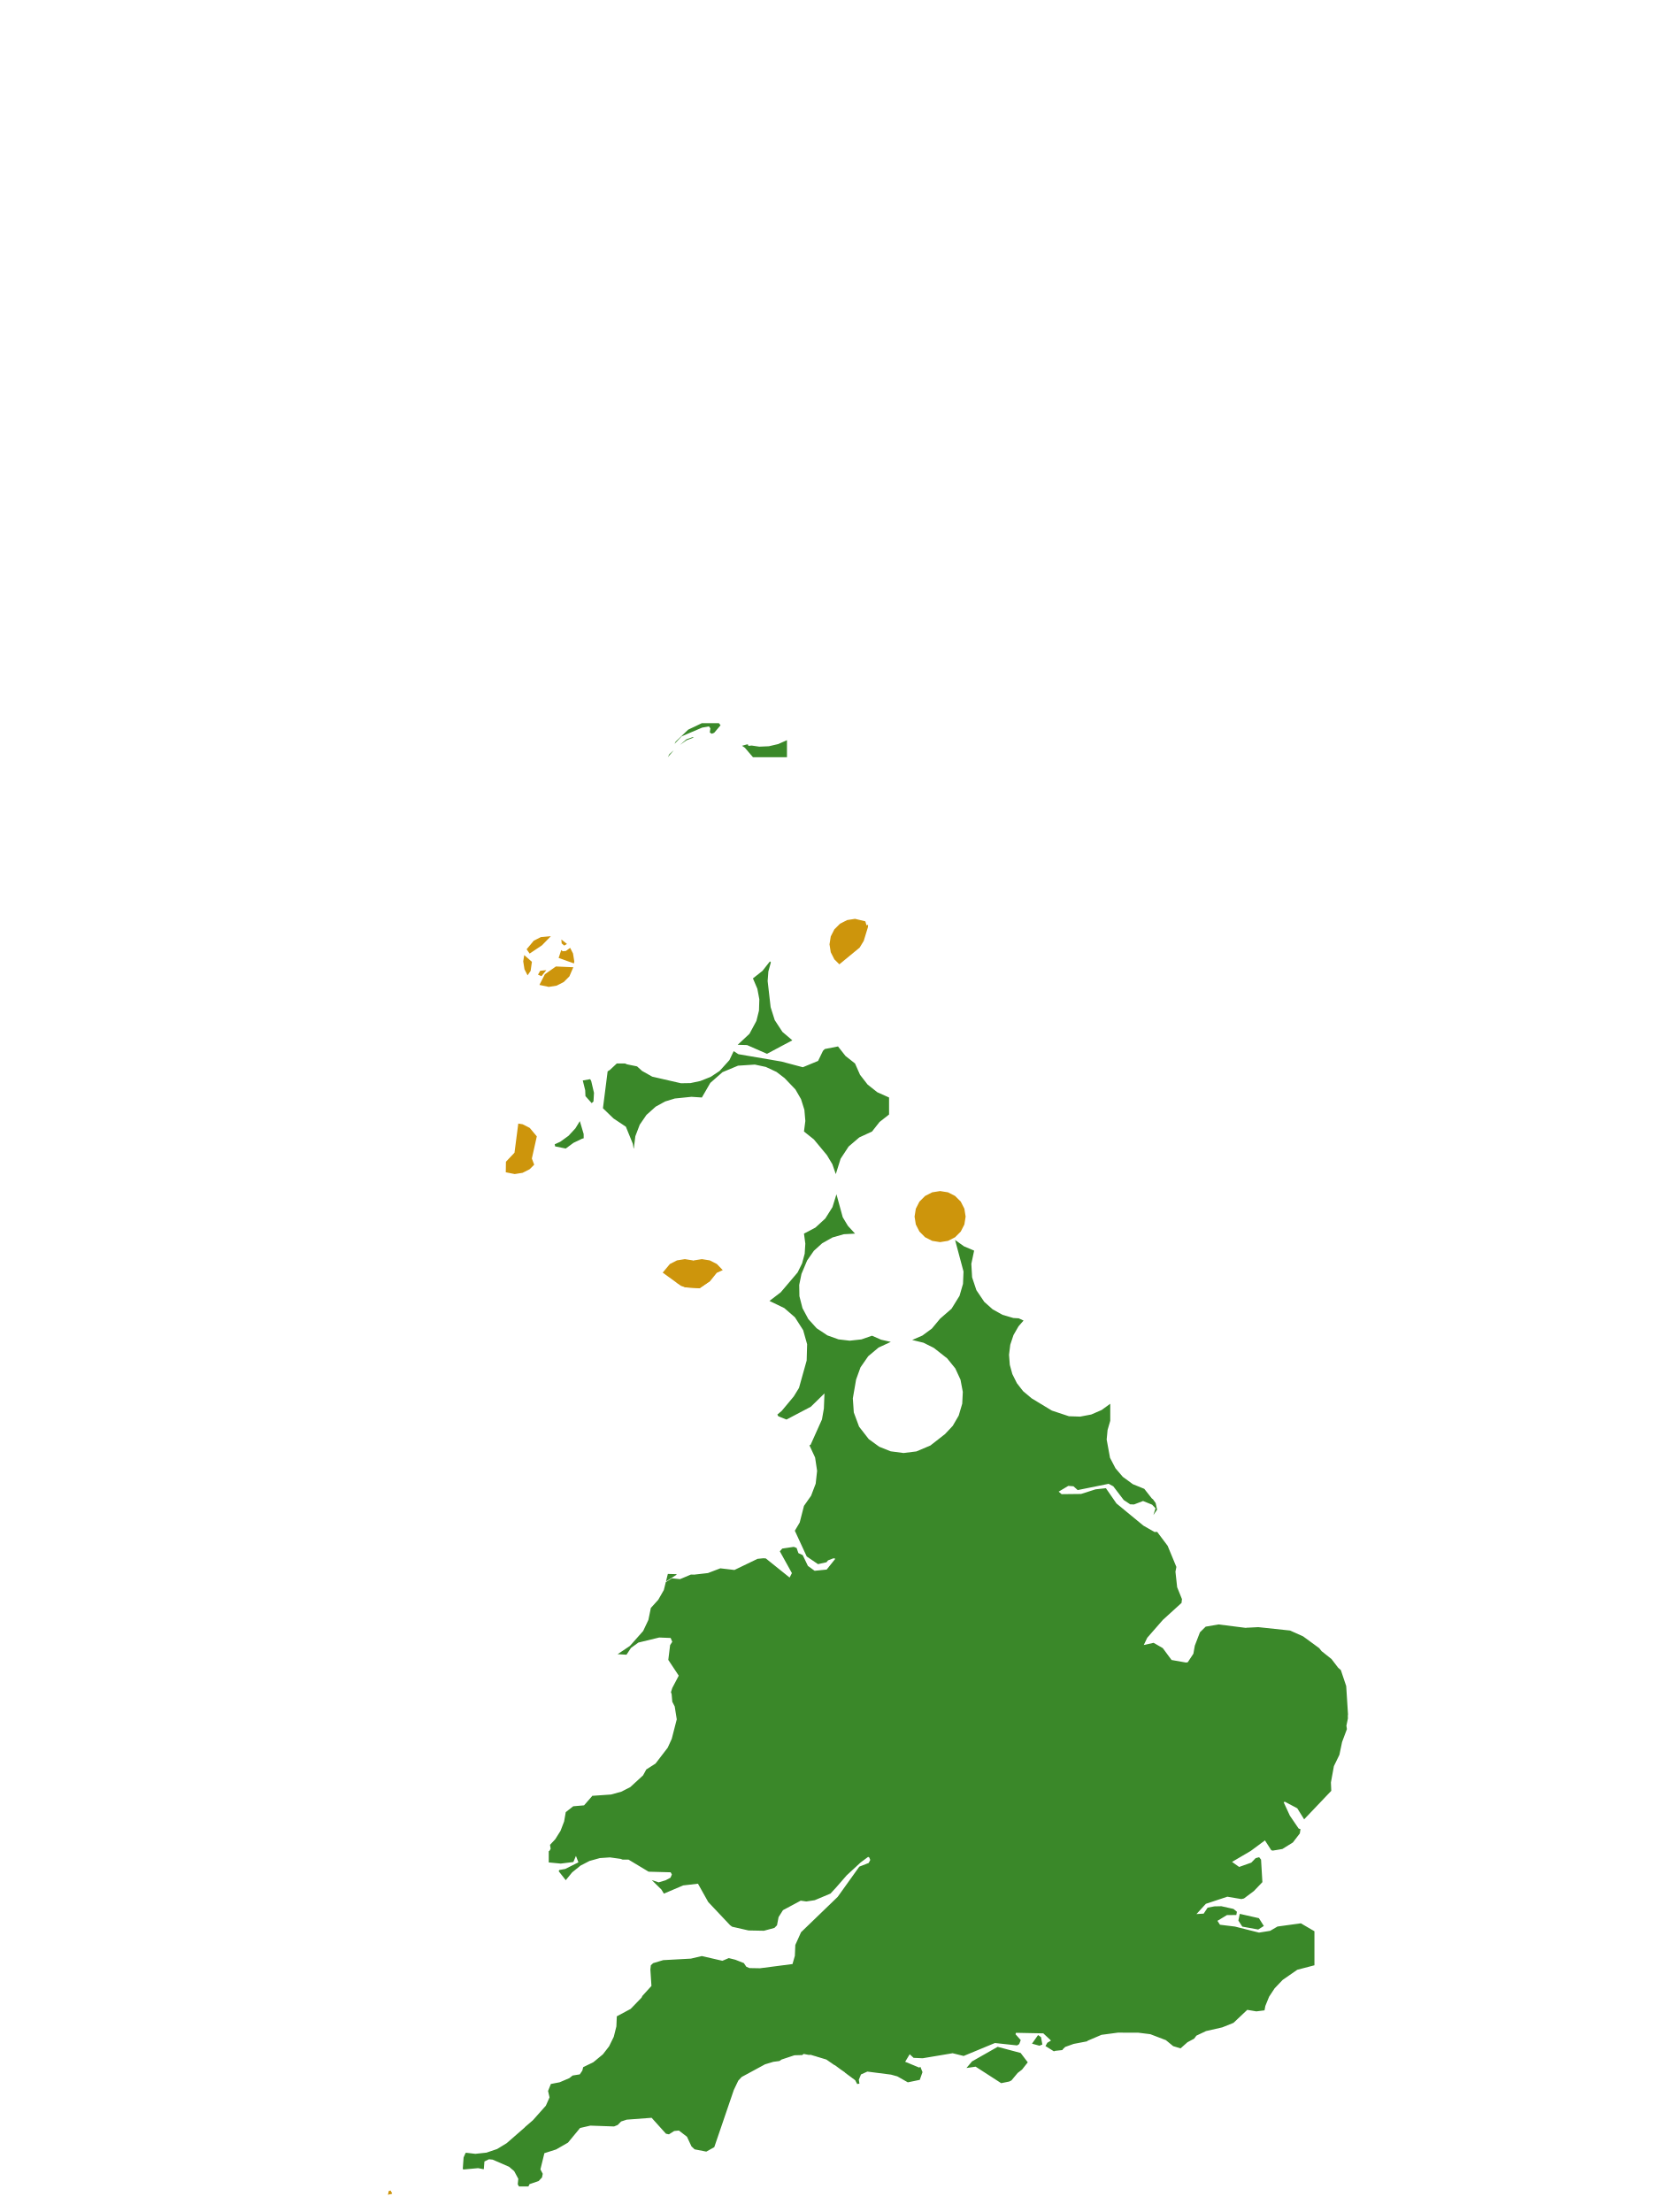
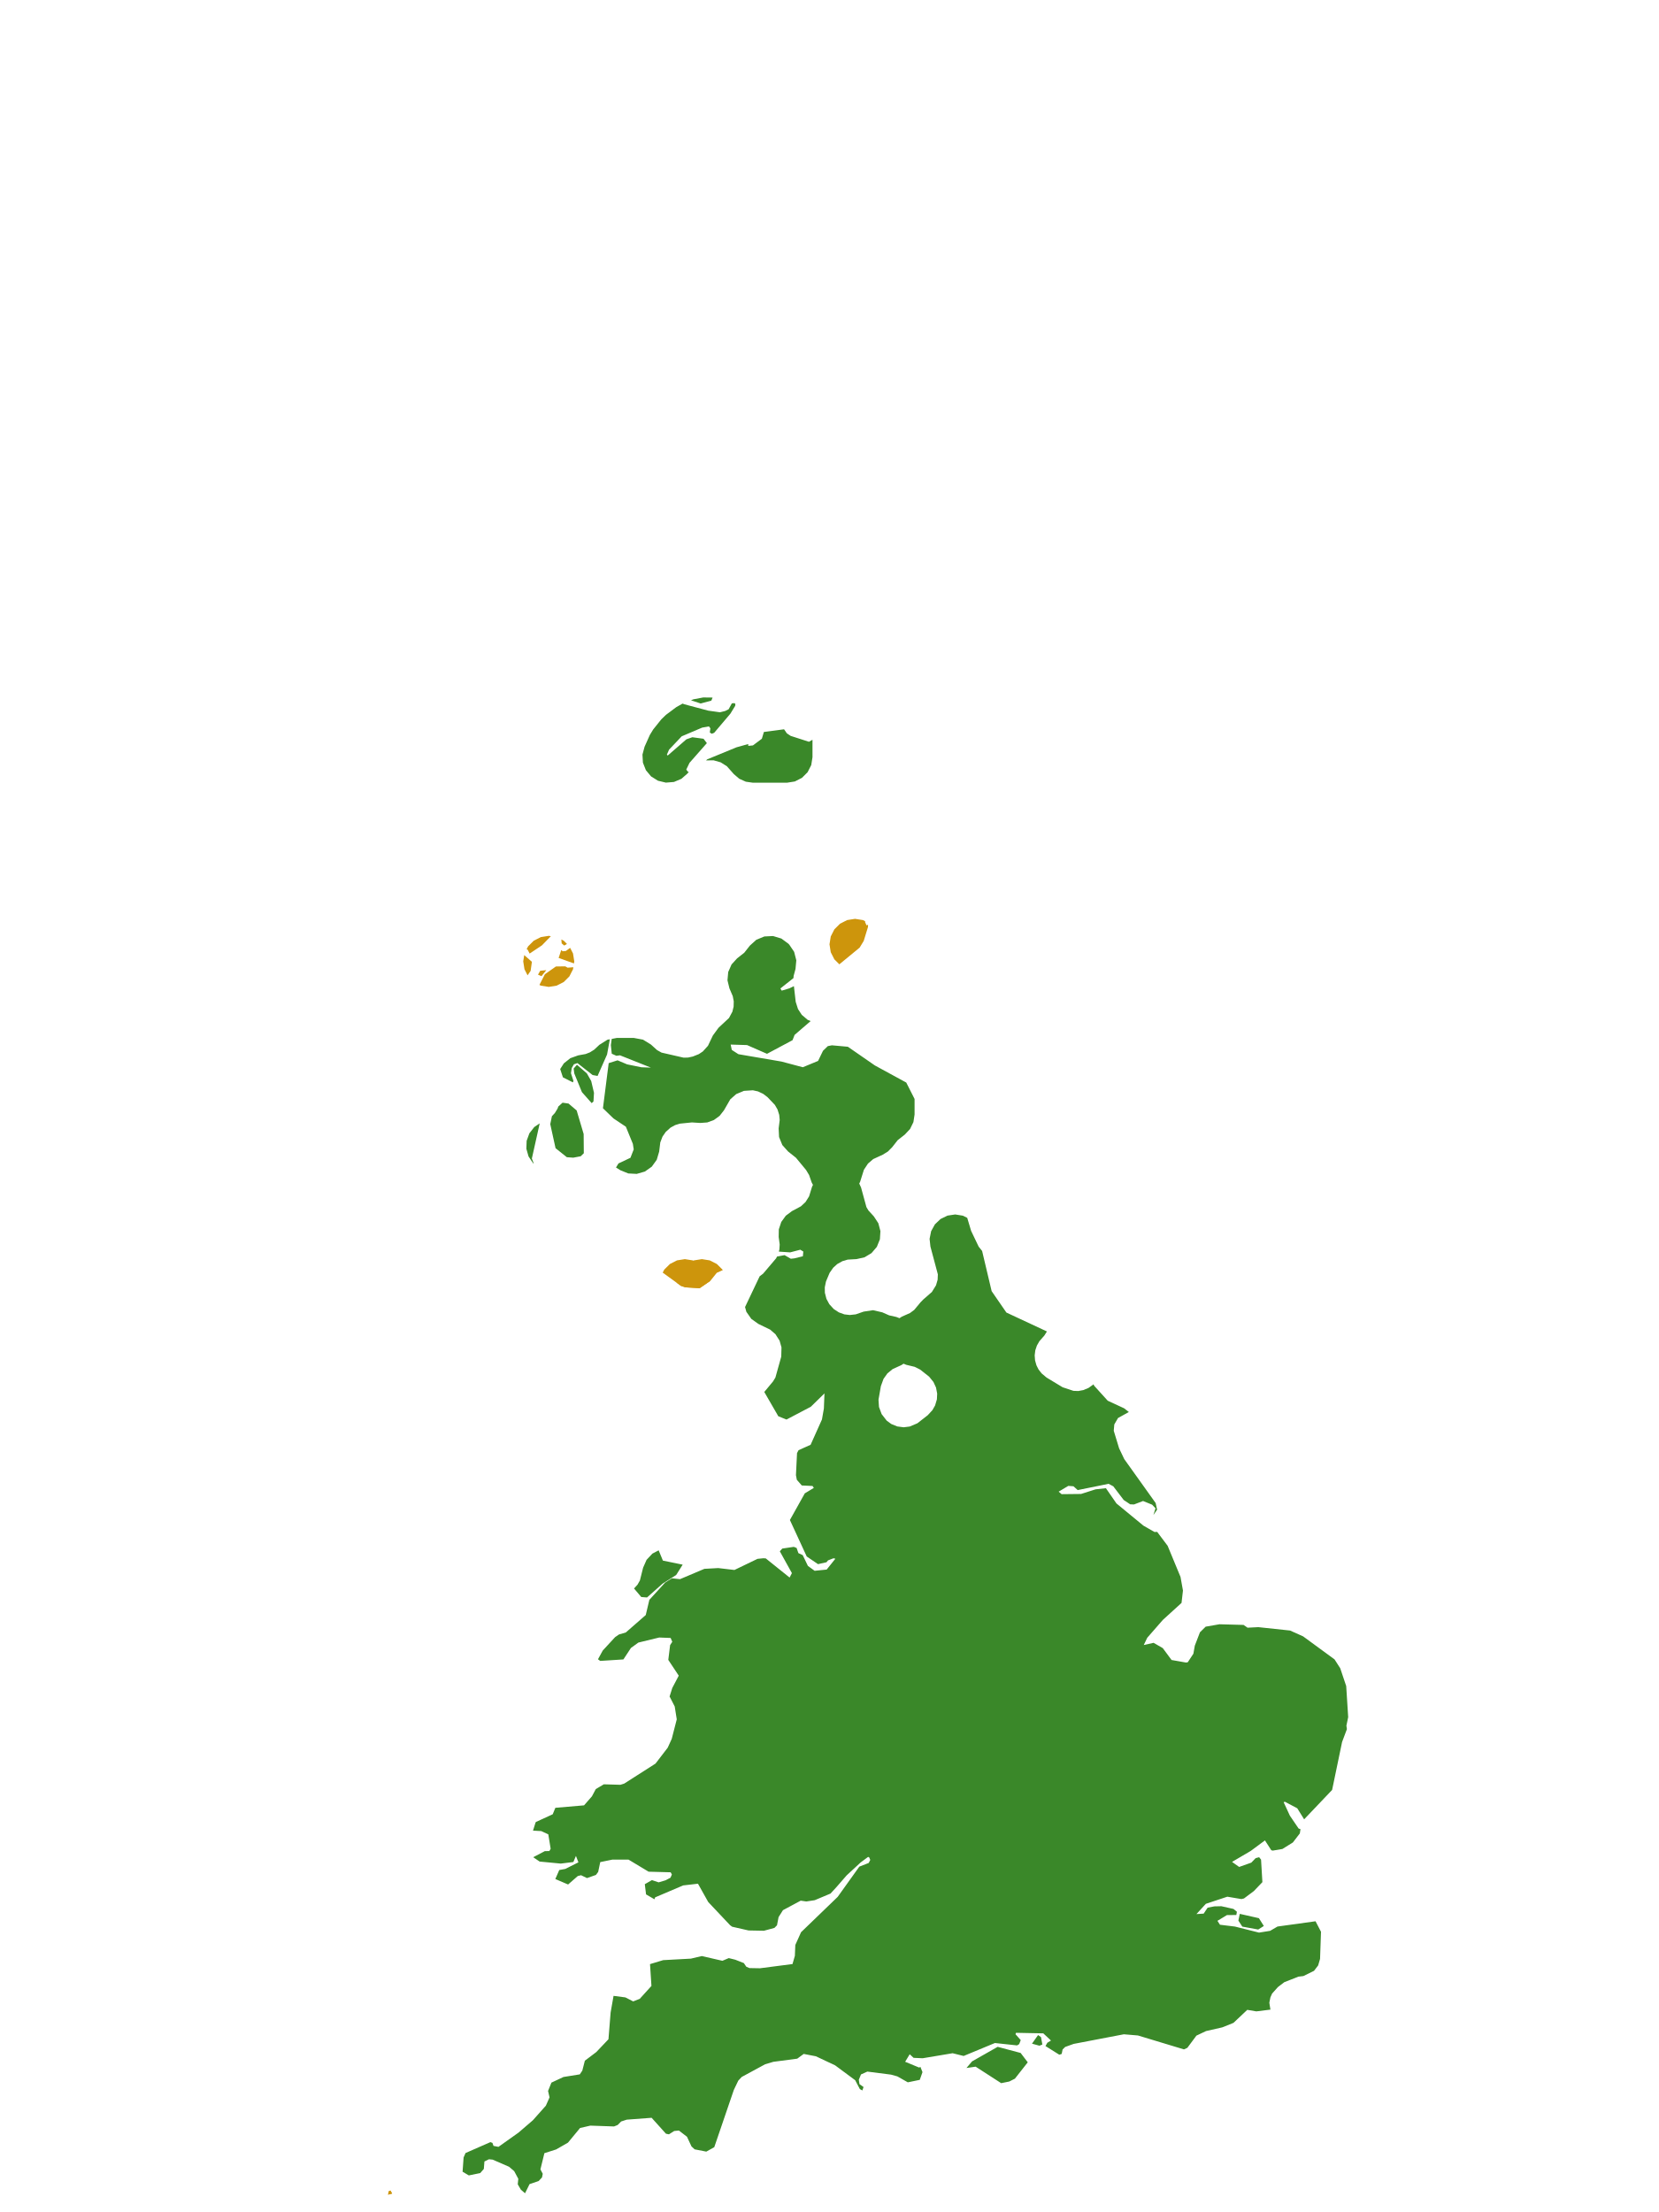
<svg xmlns="http://www.w3.org/2000/svg" width="378pt" height="504pt" viewBox="0 0 378 504" version="1.1">
  <g id="data">
    <rect x="0" y="0" width="378" height="504" style="fill:rgb(100%,100%,100%);fill-opacity:1;stroke:none;" />
    <path style=" stroke:none;fill-rule:nonzero;fill:rgb(100%,100%,100%);fill-opacity:1;" d="M 53.309 504 L 324.691 504 L 324.691 0 L 53.309 0 Z M 53.309 504 " />
-     <path style=" stroke:none;fill-rule:nonzero;fill:rgb(22.745%,53.333%,16.078%);fill-opacity:1;" d="M 300.59 375.535 L 301.109 376.203 L 303.371 378 L 304.898 379.992 L 305.508 380.523 L 306.73 384.164 L 307.141 390.637 L 307.105 390.879 L 307.117 391.547 L 306.777 393.191 L 306.891 393.977 L 305.789 396.918 L 305.184 399.824 L 303.926 402.41 L 303.246 406.137 L 303.328 408.035 L 297.145 414.531 L 295.578 412.012 L 292.742 410.516 L 292.48 410.637 L 293.898 413.703 L 295.891 416.629 L 296.312 416.766 L 296.164 417.742 L 294.574 419.805 L 292.191 421.289 L 290.004 421.656 L 289.66 421.574 L 288.215 419.332 L 284.977 421.73 L 280.719 424.23 L 282.34 425.379 L 285.105 424.398 L 286.098 423.375 L 286.895 423.164 L 287.328 423.711 L 287.633 428.844 L 285.688 430.875 L 283.441 432.559 L 282.844 432.699 L 279.645 432.16 L 274.75 433.781 L 272.609 436.117 L 274.254 436.016 L 275.152 434.668 L 276.684 434.363 L 278.285 434.328 L 281.055 434.949 L 281.828 435.59 L 281.691 436.328 L 279.555 436.348 L 277.391 437.656 L 277.969 438.547 L 281.383 438.965 L 286.863 440.34 L 289.395 439.938 L 291.074 438.957 L 296.395 438.223 L 299.492 440.031 L 299.492 447.785 L 295.582 448.809 L 292.262 451.109 L 290.422 453.035 L 289.168 454.938 L 288.305 457.051 L 288.117 458.055 L 286.254 458.289 L 284.188 457.938 L 281.043 460.906 L 278.484 461.934 L 274.789 462.777 L 272.598 463.816 L 272.086 464.504 L 270.562 465.32 L 268.988 466.715 L 267.305 466.207 L 265.645 464.844 L 262.105 463.488 L 259.352 463.145 L 254.719 463.133 L 250.969 463.633 L 247.832 464.973 L 247.656 465.121 L 244.629 465.699 L 242.703 466.391 L 242.113 466.965 L 242.086 467.102 L 240.457 467.277 L 240.121 467.387 L 238.211 466.188 L 238.633 465.438 L 239.469 464.934 L 237.715 463.297 L 231.496 463.172 L 231.379 463.496 L 232.574 464.836 L 232.215 465.75 L 231.738 466.043 L 226.691 465.496 L 219.566 468.449 L 217.055 467.824 L 210.223 468.969 L 208.164 468.875 L 207.273 468.059 L 206.238 469.77 L 209.43 471.09 L 209.715 470.938 L 210.188 472.129 L 209.566 473.891 L 206.844 474.453 L 204.453 473.098 L 203.016 472.699 L 197.625 472.008 L 196.176 472.656 L 195.68 473.863 L 195.816 474.75 L 195.309 474.84 L 194.852 473.973 L 192.574 472.285 L 192.465 472.156 L 191.512 471.496 L 190.289 470.59 L 190.012 470.457 L 188.277 469.258 L 186.016 468.578 L 185.898 468.52 L 185.711 468.484 L 184.723 468.188 L 184.234 468.199 L 183.121 467.984 L 182.773 468.242 L 181.012 468.289 L 178.09 469.258 L 177.586 469.598 L 176.207 469.781 L 174.34 470.336 L 168.992 473.234 L 168.215 474.07 L 167.203 476.18 L 162.746 489.227 L 160.93 490.242 L 158.27 489.723 L 157.555 489.059 L 156.527 486.852 L 154.684 485.438 L 153.613 485.543 L 152.418 486.301 L 151.738 486.164 L 148.469 482.535 L 142.797 482.961 L 141.527 483.375 L 140.734 484.176 L 139.91 484.508 L 134.508 484.32 L 132.168 484.859 L 129.414 488.195 L 126.715 489.746 L 124.039 490.598 L 123.133 494.289 L 123.664 495.293 L 123.496 496.125 L 122.723 496.945 L 120.66 497.648 L 120.395 498.184 L 118.254 498.184 L 117.969 497.691 L 118.094 496.438 L 117.156 494.691 L 115.984 493.691 L 112.254 492.07 L 111.41 491.984 L 110.375 492.488 L 110.242 494.184 L 110.18 494.254 L 108.945 494.008 L 105.645 494.309 L 105.441 494.211 L 105.629 491.574 L 106.074 490.562 L 106.219 490.5 L 108.305 490.746 L 110.844 490.473 L 113.262 489.652 L 115.441 488.324 L 119.535 484.758 L 119.672 484.598 L 121.426 483.086 L 124.375 479.77 L 125.211 477.887 L 124.875 476.422 L 125.516 474.828 L 127.52 474.441 L 129.73 473.496 L 130.473 472.902 L 132.105 472.641 L 132.68 471.785 L 132.879 471 L 135.199 469.867 L 137.367 468.078 L 138.777 466.258 L 139.848 464.074 L 140.441 461.715 L 140.539 459.414 L 143.688 457.727 L 146.176 455.16 L 146.363 454.766 L 148.43 452.488 L 148.188 448.758 L 148.293 447.785 L 148.82 447.301 L 151.105 446.613 L 157.422 446.27 L 159.91 445.684 L 164.598 446.762 L 166.047 446.148 L 167.527 446.516 L 169.484 447.285 L 170.039 448.109 L 170.758 448.422 L 173.156 448.465 L 180.57 447.504 L 181.109 445.633 L 181.211 443.156 L 182.52 440.25 L 190.867 432.195 L 195.793 425.312 L 197.93 424.473 L 198.285 423.781 L 198.07 423.238 L 197.812 423.082 L 196.094 424.355 L 192.906 427.301 L 190.57 429.988 L 189.223 431.449 L 185.629 432.957 L 183.715 433.246 L 182.441 433.062 L 178.395 435.23 L 177.398 436.809 L 177.039 438.672 L 176.445 439.273 L 174.059 439.918 L 170.559 439.852 L 166.82 439 L 166.348 438.652 L 161.371 433.375 L 159.031 429.199 L 155.656 429.59 L 151.266 431.457 L 150.695 430.523 L 148.523 428.387 L 148.539 428.379 L 150.066 428.891 L 151.641 428.422 L 152.766 427.832 L 153.086 427.098 L 152.809 426.598 L 147.785 426.461 L 143.211 423.711 L 141.879 423.715 L 141.402 423.543 L 138.984 423.203 L 136.68 423.359 L 134.324 424.012 L 132.27 425.074 L 130.371 426.609 L 128.906 428.398 L 127.305 426.363 L 127.426 426.082 L 128.797 425.832 L 131.793 424.328 L 131.227 422.867 L 130.641 424.258 L 127.77 424.613 L 125.031 424.352 L 125.031 421.758 L 125.168 421.754 L 125.465 421.238 L 125.32 420.34 L 126.504 419.074 L 127.719 417.145 L 128.535 415.016 L 128.906 412.891 L 130.609 411.555 L 133.074 411.344 L 134.871 409.289 L 134.93 409.176 L 139.215 408.879 L 141.559 408.234 L 143.609 407.188 L 146.523 404.512 L 147.254 403.172 L 149.359 401.828 L 152.137 398.207 L 153.055 396.195 L 154.199 391.746 L 153.734 388.82 L 153.18 387.738 L 153.031 385.992 L 152.875 385.562 L 153.18 384.598 L 154.652 381.797 L 152.27 378.203 L 152.684 374.836 L 153.176 374.082 L 152.805 373.207 L 150.203 373.105 L 145.449 374.258 L 143.758 375.484 L 142.742 377.027 L 140.723 376.902 L 143.531 375.016 L 146.543 371.617 L 147.734 369.098 L 148.293 366.371 L 149.992 364.492 L 151.25 362.293 L 151.699 360.488 L 153.094 359.609 L 154.941 359.809 L 157.426 358.758 L 158.172 358.777 L 161.305 358.418 L 164.125 357.34 L 167.34 357.715 L 172.598 355.18 L 173.934 355.047 L 174.484 355.082 L 179.91 359.441 L 180.434 358.43 L 177.68 353.461 L 178.242 352.836 L 180.867 352.449 L 181.504 352.695 L 181.914 353.875 L 182.898 354.332 L 184.078 356.789 L 185.613 357.902 L 188.359 357.621 L 190.336 355.148 L 189.906 355.051 L 188.668 355.527 L 188.312 355.957 L 186.379 356.387 L 183.812 354.641 L 181.102 348.773 L 182.211 346.902 L 183.184 343.109 L 184.805 340.805 L 185.852 338.055 L 186.176 335.129 L 185.719 332.094 L 184.426 329.312 L 184.695 329.191 L 187.281 323.422 L 187.719 320.934 L 187.855 317.484 L 184.742 320.527 L 179.199 323.441 L 177.336 322.691 L 177.117 322.309 L 178.117 321.465 L 180.859 318.172 L 182.051 316.23 L 183.797 309.996 L 183.902 306.281 L 182.996 303.07 L 181.129 300.152 L 178.707 298.051 L 175.32 296.414 L 177.891 294.449 L 181.734 289.926 L 182.754 287.867 L 183.348 285.648 L 183.492 283.355 L 183.184 281.078 L 185.785 279.707 L 188.043 277.633 L 189.68 275.039 L 190.582 272.109 L 192.016 277.348 L 193.188 279.301 L 194.816 281.078 L 192.262 281.215 L 189.68 281.953 L 187.336 283.27 L 185.441 284.988 L 183.906 287.191 L 182.613 290.262 L 182.098 292.77 L 182.145 295.332 L 182.844 298.062 L 184.176 300.547 L 186.066 302.637 L 188.52 304.266 L 191.051 305.172 L 193.598 305.473 L 196.273 305.18 L 198.691 304.34 L 200.762 305.25 L 202.969 305.746 L 200.176 307.039 L 197.82 309.016 L 196.066 311.543 L 195.062 314.316 L 194.316 318.617 L 194.535 321.816 L 195.738 325.062 L 197.938 327.895 L 200.324 329.633 L 202.945 330.68 L 205.871 331.066 L 208.801 330.703 L 211.988 329.355 L 215.328 326.746 L 217.086 324.871 L 218.441 322.539 L 219.242 319.828 L 219.375 317.137 L 218.848 314.359 L 217.664 311.793 L 215.809 309.5 L 212.797 307.133 L 210.422 305.938 L 207.84 305.312 L 210.176 304.297 L 212.328 302.711 L 214.199 300.461 L 216.809 298.188 L 218.629 295.246 L 219.418 292.535 L 219.535 289.715 L 217.613 282.527 L 219.652 283.977 L 221.953 284.953 L 221.316 287.969 L 221.492 291.043 L 222.469 293.965 L 224.262 296.625 L 226.18 298.332 L 228.426 299.582 L 230.891 300.305 L 232.117 300.375 L 233.215 300.887 L 232.066 302.199 L 230.918 304.199 L 230.188 306.391 L 229.906 308.68 L 230.082 310.98 L 230.66 313.082 L 231.691 315.148 L 233.105 316.969 L 235.066 318.617 L 239.664 321.398 L 243.551 322.688 L 246.113 322.773 L 248.637 322.293 L 250.992 321.273 L 252.969 319.848 L 252.969 323.723 L 252.359 325.82 L 252.152 327.996 L 252.914 332.152 L 254.16 334.543 L 255.828 336.496 L 258.109 338.164 L 260.723 339.23 L 262.43 341.402 L 262.715 341.625 L 263.316 342.469 L 263.641 343.98 L 262.805 345.191 L 263.281 343.656 L 262.508 342.84 L 260.445 342 L 258.379 342.789 L 257.508 342.754 L 256.035 341.773 L 253.664 338.656 L 252.602 338.082 L 245.551 339.512 L 244.59 338.645 L 243.406 338.559 L 241.211 339.871 L 241.887 340.445 L 246.324 340.395 L 249.617 339.344 L 251.977 339.082 L 254.383 342.559 L 260.535 347.621 L 263.043 349.059 L 263.664 349.039 L 266.047 352.215 L 268.035 357.02 L 267.824 358.105 L 268.211 361.641 L 269.262 364.246 L 269.312 364.316 L 269.211 365.219 L 264.953 369.094 L 261.395 373.164 L 260.602 374.816 L 262.844 374.312 L 264.938 375.52 L 266.938 378.227 L 270.219 378.805 L 270.625 378.746 L 271.91 376.797 L 272.234 374.961 L 273.406 371.914 L 274.707 370.633 L 277.652 370.121 L 277.68 370.129 L 283.855 370.91 L 284.227 370.848 L 284.254 370.867 L 286.703 370.742 L 293.949 371.516 L 296.914 372.844 Z M 232.871 471.551 L 231.871 472.32 L 230.465 474.012 L 229.961 474.27 L 228.117 474.645 L 222.297 470.887 L 220.207 471.188 L 221.477 469.684 L 227.316 466.367 L 232.551 467.762 L 234.172 469.895 Z M 151.738 360.34 L 152.168 358.617 L 154.184 358.668 L 154.066 358.859 Z M 171.555 222.922 L 173.723 221.215 L 175.43 219.047 L 175.641 219.262 L 175.07 221.359 L 174.906 223.527 L 175.59 229.492 L 176.52 232.43 L 178.273 235.113 L 180.527 237.031 L 174.762 240.109 L 170.215 238.117 L 168.082 238.055 L 170.766 235.551 L 172.344 232.617 L 172.934 230.25 L 173.012 227.684 L 172.559 225.285 Z M 187.938 239.016 L 190.938 238.43 L 192.645 240.602 L 194.816 242.309 L 195.953 244.883 L 197.676 247.109 L 199.883 248.859 L 202.57 250.062 L 202.57 253.938 L 200.398 255.645 L 198.691 257.816 L 195.789 259.156 L 193.359 261.234 L 191.535 264.012 L 190.434 267.52 L 189.648 265.254 L 188.41 263.195 L 185.441 259.613 L 183.184 257.816 L 183.496 255.41 L 183.277 252.867 L 182.512 250.434 L 181.234 248.227 L 178.762 245.641 L 176.93 244.238 L 174.492 243.098 L 171.988 242.562 L 168.16 242.812 L 164.621 244.289 L 161.84 246.738 L 159.922 250.062 L 157.547 249.906 L 153.746 250.293 L 151.535 250.973 L 149.398 252.148 L 147.293 254.031 L 145.766 256.254 L 144.758 258.891 L 144.414 261.691 L 144.355 261.656 L 144.195 260.621 L 142.602 256.719 L 139.777 254.832 L 137.379 252.512 L 138.449 244.105 L 138.965 243.781 L 140.539 242.309 L 142.402 242.309 L 142.887 242.512 L 145.148 242.973 L 146.293 244.008 L 148.609 245.312 L 155.156 246.816 L 157.32 246.781 L 159.559 246.305 L 161.938 245.359 L 163.965 244.012 L 166.195 241.547 L 167.168 239.5 L 168.246 240.195 L 178.062 241.875 L 182.922 243.168 L 186.398 241.73 L 187.52 239.418 Z M 132.992 259.355 L 132.633 259.449 L 130.664 260.395 L 128.906 261.691 L 126.492 261.207 L 126.387 260.73 L 127.672 260.137 L 129.535 258.789 L 131.098 257.102 L 132.113 255.445 L 132.984 258.383 Z M 133.395 249.746 L 133.336 248.414 L 132.785 246.184 L 134.469 245.887 L 134.707 246.312 L 135.34 249.004 L 135.223 250.969 L 134.812 251.348 Z M 163.801 164.77 L 164.176 165.254 L 162.723 166.969 L 162.176 167.184 L 161.727 166.895 L 161.859 165.949 L 161.531 165.508 L 159.984 165.785 L 155.32 167.77 L 153.695 169.488 L 153.945 168.984 L 156.805 166.25 L 159.922 164.77 Z M 170.238 169.598 L 170.484 169.684 L 170.492 169.949 L 171.266 169.871 L 173.004 170.125 L 175.188 170.031 L 177.312 169.535 L 179.309 168.645 L 179.309 172.523 L 171.555 172.523 L 169.719 170.375 L 169.074 169.922 Z M 158.105 168.027 L 156.418 168.672 L 154.922 169.73 L 156.391 168.453 L 157.75 167.98 Z M 153.504 170.961 L 152.168 172.523 L 152.527 171.812 Z M 286.68 439.637 L 283.059 438.977 L 282.164 437.605 L 282.484 436.07 L 286.84 437.055 L 287.961 438.832 Z M 236.836 466.113 L 235.137 465.645 L 236.523 463.684 L 237.195 464.164 L 237.5 465.84 Z M 236.836 466.113 " />
-     <path style=" stroke:none;fill-rule:nonzero;fill:rgb(80.392%,58.431%,4.706%);fill-opacity:1;" d="M 220.016 277.199 L 219.73 278.996 L 218.906 280.617 L 217.617 281.906 L 215.996 282.73 L 214.199 283.016 L 212.402 282.73 L 210.781 281.906 L 209.496 280.617 L 208.668 278.996 L 208.383 277.199 L 208.668 275.402 L 209.496 273.781 L 210.781 272.496 L 212.402 271.668 L 214.199 271.383 L 215.996 271.668 L 217.617 272.496 L 218.906 273.781 L 219.73 275.402 Z M 220.016 277.199 " />
-     <path style=" stroke:none;fill-rule:nonzero;fill:rgb(80.392%,58.431%,4.706%);fill-opacity:1;" d="M 191.242 219.719 L 190.109 218.586 L 189.285 216.965 L 189 215.168 L 189.285 213.371 L 190.109 211.75 L 191.398 210.465 L 193.02 209.637 L 194.816 209.355 L 197.168 209.922 L 197.434 210.84 L 197.785 210.703 L 197.762 211.238 L 196.797 214.387 L 195.867 215.914 Z M 191.242 219.719 " />
-     <path style=" stroke:none;fill-rule:nonzero;fill:rgb(80.392%,58.431%,4.706%);fill-opacity:1;" d="M 121.715 265.375 L 120.695 266.398 L 119.074 267.223 L 117.277 267.508 L 115.242 267.102 L 115.277 264.699 L 117.227 262.641 L 118.09 256.004 L 119.074 256.16 L 120.695 256.988 L 122.312 258.918 L 121.184 263.965 Z M 121.715 265.375 " />
-     <path style=" stroke:none;fill-rule:nonzero;fill:rgb(80.392%,58.431%,4.706%);fill-opacity:1;" d="M 150.996 289.965 L 152.629 288.004 L 154.25 287.176 L 156.047 286.891 L 157.844 287.176 L 159.465 288.004 L 160.75 289.289 L 161.578 290.91 L 161.738 291.918 L 159.41 293.516 L 156.156 293.312 L 155.16 292.984 Z M 150.996 289.965 " />
-     <path style=" stroke:none;fill-rule:nonzero;fill:rgb(80.392%,58.431%,4.706%);fill-opacity:1;" d="M 130.848 219.047 L 130.773 219.516 L 127.281 218.266 L 127.883 216.461 L 128.195 216.742 L 128.945 216.672 L 129.906 215.965 L 130.562 217.25 Z M 130.633 220.383 L 129.734 222.465 L 128.449 223.75 L 126.828 224.578 L 125.031 224.863 L 122.906 224.41 L 124.16 221.969 L 126.66 220.211 Z M 127.902 214.062 L 129.18 215.074 L 128.551 215.441 L 127.98 214.949 Z M 119.992 216.285 L 121.613 214.34 L 123.234 213.516 L 125.516 213.309 L 123.477 215.398 L 120.676 217.27 Z M 123.379 222.418 L 122.582 222.078 L 123.082 221.191 L 124.477 221.047 Z M 120.207 222.227 L 119.5 220.844 L 119.215 219.047 L 119.441 217.617 L 121.195 219.145 L 120.902 221.207 Z M 120.207 222.227 " />
-     <path style=" stroke:none;fill-rule:nonzero;fill:rgb(80.392%,58.431%,4.706%);fill-opacity:1;" d="M 154.176 292.27 L 154.391 290.91 L 155.219 289.289 L 156.504 288.004 L 158.125 287.176 L 159.922 286.891 L 161.719 287.176 L 163.34 288.004 L 164.68 289.395 L 163.312 290.012 L 161.832 291.855 L 159.41 293.516 L 156.156 293.312 Z M 154.176 292.27 " />
+     <path style=" stroke:none;fill-rule:nonzero;fill:rgb(22.745%,53.333%,16.078%);fill-opacity:1;" d="M 166.203 225.199 L 165.754 223.363 L 165.922 221.477 L 166.684 219.746 L 167.957 218.352 L 169.582 217.074 L 170.859 215.453 L 172.328 214.125 L 174.16 213.371 L 176.137 213.273 L 178.031 213.844 L 179.625 215.016 L 179.832 215.234 L 180.945 216.879 L 181.438 218.805 L 181.254 220.781 L 180.828 222.352 L 180.789 222.859 L 177.805 225.219 L 178.117 225.715 L 179.844 225.195 L 180.891 224.688 L 181.301 228.27 L 181.824 229.914 L 182.684 231.23 L 184.012 232.359 L 184.699 232.652 L 181.047 235.801 L 180.578 237.004 L 174.762 240.109 L 170.215 238.117 L 166.48 238.004 L 166.738 239.223 L 168.246 240.195 L 178.062 241.875 L 182.922 243.168 L 186.398 241.73 L 187.52 239.418 L 188.617 238.355 L 189.539 238.172 L 193.184 238.5 L 199.34 242.762 L 206.488 246.656 L 208.383 250.395 L 208.383 253.938 L 208.121 255.664 L 207.359 257.234 L 206.164 258.508 L 204.539 259.785 L 203.262 261.41 L 202.297 262.379 L 201.129 263.094 L 198.957 264.098 L 197.77 265.117 L 196.84 266.527 L 195.98 269.262 L 195.777 269.672 L 196.191 270.574 L 197.414 275.039 L 197.875 275.809 L 199.102 277.148 L 200.125 278.707 L 200.602 280.508 L 200.484 282.367 L 199.785 284.098 L 198.574 285.516 L 196.977 286.477 L 195.16 286.883 L 193.137 287 L 191.949 287.352 L 190.754 288.02 L 189.84 288.852 L 189.031 290.012 L 188.195 291.992 L 187.926 293.312 L 187.945 294.551 L 188.301 295.938 L 188.957 297.156 L 189.965 298.258 L 191.133 299.023 L 192.391 299.477 L 193.621 299.621 L 194.984 299.473 L 196.781 298.848 L 198.926 298.527 L 201.039 299.016 L 202.586 299.699 L 204.238 300.07 L 204.941 300.348 L 205.492 299.992 L 207.336 299.176 L 208.301 298.461 L 209.73 296.742 L 210.375 296.078 L 212.324 294.379 L 213.27 292.855 L 213.637 291.59 L 213.688 290.359 L 211.996 284.027 L 211.805 282.266 L 212.156 280.527 L 213.012 278.973 L 214.297 277.75 L 215.891 276.973 L 217.645 276.711 L 219.398 276.992 L 220.387 277.488 L 220.406 277.574 L 221.27 280.457 L 222.984 284.039 L 223.773 285.027 L 225.945 294.184 L 229.305 299.062 L 238.539 303.371 L 237.961 304.293 L 236.824 305.59 L 236.254 306.586 L 235.891 307.676 L 235.75 308.816 L 235.836 309.961 L 236.152 311.082 L 236.625 312.02 L 237.32 312.914 L 238.465 313.879 L 242.117 316.086 L 244.582 316.902 L 245.68 316.941 L 246.84 316.727 L 248.031 316.227 L 249.168 315.414 L 249.289 315.723 L 252.391 319.148 L 256.121 320.875 L 257.207 321.723 L 254.738 323.094 L 253.891 324.555 L 253.766 325.996 L 254.984 329.992 L 256.16 332.453 L 263.316 342.469 L 263.641 343.98 L 262.805 345.191 L 263.281 343.656 L 262.508 342.84 L 260.445 342 L 258.379 342.789 L 257.508 342.754 L 256.035 341.773 L 253.664 338.656 L 252.602 338.082 L 245.551 339.512 L 244.59 338.645 L 243.406 338.559 L 241.211 339.871 L 241.887 340.445 L 246.324 340.395 L 249.617 339.344 L 251.977 339.082 L 254.383 342.559 L 260.535 347.621 L 263.043 349.059 L 263.664 349.039 L 266.047 352.215 L 268.98 359.305 L 269.535 362.402 L 269.211 365.219 L 264.953 369.094 L 261.395 373.164 L 260.602 374.816 L 262.844 374.312 L 264.938 375.52 L 266.938 378.227 L 270.219 378.805 L 270.625 378.746 L 271.91 376.797 L 272.234 374.961 L 273.406 371.914 L 274.707 370.633 L 277.852 370.086 L 283.344 370.234 L 284.254 370.867 L 286.703 370.742 L 293.949 371.516 L 296.914 372.844 L 304.07 378.086 L 305.367 380.105 L 306.73 384.164 L 307.18 391.25 L 306.777 393.191 L 306.891 393.977 L 305.789 396.918 L 303.52 407.832 L 297.145 414.531 L 295.578 412.012 L 292.742 410.516 L 292.48 410.637 L 293.898 413.703 L 295.891 416.629 L 296.312 416.766 L 296.164 417.742 L 294.574 419.805 L 292.191 421.289 L 290.004 421.656 L 289.66 421.574 L 288.215 419.332 L 284.977 421.73 L 280.719 424.23 L 282.34 425.379 L 285.105 424.398 L 286.098 423.375 L 286.895 423.164 L 287.328 423.711 L 287.633 428.844 L 285.688 430.875 L 283.441 432.559 L 282.844 432.699 L 279.645 432.16 L 274.75 433.781 L 272.609 436.117 L 274.254 436.016 L 275.152 434.668 L 276.684 434.363 L 278.285 434.328 L 281.055 434.949 L 281.828 435.59 L 281.691 436.328 L 279.555 436.348 L 277.391 437.656 L 277.969 438.547 L 281.383 438.965 L 286.863 440.34 L 289.395 439.938 L 291.074 438.957 L 299.742 437.758 L 300.988 440.148 L 300.773 446.324 L 300.336 447.82 L 299.395 449.051 L 296.973 450.242 L 295.84 450.375 L 292.621 451.641 L 291.18 452.742 L 289.848 454.227 L 289.461 455.094 L 289.215 456.324 L 289.465 457.887 L 286.254 458.289 L 284.188 457.938 L 281.043 460.906 L 278.484 461.934 L 274.789 462.777 L 272.598 463.816 L 270.539 466.59 L 269.762 466.949 L 259.27 463.777 L 256.07 463.508 L 244.629 465.699 L 242.703 466.391 L 242.113 466.965 L 241.902 467.984 L 241.359 468.164 L 238.211 466.188 L 238.633 465.438 L 239.469 464.934 L 237.715 463.297 L 231.496 463.172 L 231.379 463.496 L 232.574 464.836 L 232.215 465.75 L 231.738 466.043 L 226.691 465.496 L 219.566 468.449 L 217.055 467.824 L 210.223 468.969 L 208.164 468.875 L 207.273 468.059 L 206.238 469.77 L 209.43 471.09 L 209.715 470.938 L 210.188 472.129 L 209.566 473.891 L 206.844 474.453 L 204.453 473.098 L 203.016 472.699 L 197.625 472.008 L 196.176 472.656 L 195.68 473.863 L 195.832 474.871 L 196.758 475.523 L 196.488 476.305 L 195.918 475.996 L 194.852 473.973 L 190.289 470.59 L 185.898 468.52 L 183.121 467.984 L 181.648 469.066 L 176.207 469.781 L 174.34 470.336 L 168.992 473.234 L 168.215 474.07 L 167.203 476.18 L 162.746 489.227 L 160.93 490.242 L 158.27 489.723 L 157.555 489.059 L 156.527 486.852 L 154.684 485.438 L 153.613 485.543 L 152.418 486.301 L 151.738 486.164 L 148.469 482.535 L 142.797 482.961 L 141.527 483.375 L 140.734 484.176 L 139.91 484.508 L 134.508 484.32 L 132.168 484.859 L 129.414 488.195 L 126.715 489.746 L 124.039 490.598 L 123.133 494.289 L 123.664 495.293 L 123.496 496.125 L 122.723 496.945 L 120.66 497.648 L 119.629 499.73 L 118.676 498.91 L 117.969 497.691 L 118.094 496.438 L 117.156 494.691 L 115.984 493.691 L 112.254 492.07 L 111.41 491.984 L 110.375 492.488 L 110.242 494.184 L 109.422 495.129 L 106.824 495.664 L 105.398 494.824 L 105.629 491.574 L 106.074 490.562 L 111.738 488.078 L 112.199 488.254 L 112.445 488.938 L 113.574 489.156 L 118.145 485.91 L 121.426 483.086 L 124.375 479.77 L 125.211 477.887 L 124.875 476.422 L 125.641 474.52 L 128.387 473.238 L 132.105 472.641 L 132.68 471.785 L 133.258 469.527 L 135.859 467.562 L 138.637 464.641 L 139.129 458.543 L 139.797 454.754 L 142.492 455.105 L 144.27 456.016 L 145.762 455.43 L 148.43 452.488 L 148.105 447.52 L 151.105 446.613 L 157.422 446.27 L 159.91 445.684 L 164.598 446.762 L 166.047 446.148 L 167.527 446.516 L 169.484 447.285 L 170.039 448.109 L 170.758 448.422 L 173.156 448.465 L 180.57 447.504 L 181.109 445.633 L 181.211 443.156 L 182.52 440.25 L 190.867 432.195 L 195.793 425.312 L 197.93 424.473 L 198.285 423.781 L 198.07 423.238 L 197.812 423.082 L 196.094 424.355 L 192.906 427.301 L 190.57 429.988 L 189.223 431.449 L 185.629 432.957 L 183.715 433.246 L 182.441 433.062 L 178.395 435.23 L 177.398 436.809 L 177.039 438.672 L 176.445 439.273 L 174.059 439.918 L 170.559 439.852 L 166.82 439 L 166.348 438.652 L 161.371 433.375 L 159.031 429.199 L 155.656 429.59 L 149.27 432.309 L 149.113 432.746 L 147.203 431.633 L 146.918 429.309 L 148.539 428.379 L 150.066 428.891 L 151.641 428.422 L 152.766 427.832 L 153.086 427.098 L 152.809 426.598 L 147.785 426.461 L 143.211 423.711 L 139.504 423.715 L 136.766 424.277 L 136.293 426.516 L 135.777 427.203 L 133.742 427.918 L 132.395 427.266 L 131.648 427.453 L 129.438 429.379 L 126.531 428.133 L 127.426 426.082 L 128.797 425.832 L 131.793 424.328 L 131.227 422.867 L 130.641 424.258 L 127.77 424.613 L 122.949 424.152 L 121.496 423.164 L 124.125 421.781 L 125.168 421.754 L 125.465 421.238 L 124.93 417.953 L 123.328 417.211 L 121.445 417.105 L 122.02 415.277 L 122.117 415.129 L 125.934 413.379 L 126.539 411.906 L 133.074 411.344 L 134.871 409.289 L 135.754 407.633 L 137.586 406.551 L 141.359 406.66 L 142.219 406.391 L 149.359 401.828 L 152.137 398.207 L 153.055 396.195 L 154.199 391.746 L 153.734 388.82 L 152.566 386.543 L 153.18 384.598 L 154.652 381.797 L 152.27 378.203 L 152.684 374.836 L 153.176 374.082 L 152.805 373.207 L 150.203 373.105 L 145.449 374.258 L 143.758 375.484 L 142.039 378.098 L 136.758 378.434 L 136.246 378.062 L 137.34 376.066 L 140.148 373.02 L 141.023 372.414 L 142.59 371.953 L 147.133 367.984 L 147.953 364.523 L 151.551 360.582 L 153.094 359.609 L 154.941 359.809 L 160.492 357.457 L 163.645 357.281 L 167.34 357.715 L 172.598 355.18 L 173.934 355.047 L 174.484 355.082 L 179.91 359.441 L 180.434 358.43 L 177.68 353.461 L 178.242 352.836 L 180.867 352.449 L 181.504 352.695 L 181.914 353.875 L 182.898 354.332 L 184.078 356.789 L 185.613 357.902 L 188.359 357.621 L 190.336 355.148 L 189.906 355.051 L 188.668 355.527 L 188.312 355.957 L 186.379 356.387 L 183.812 354.641 L 179.977 346.332 L 183.371 340.258 L 185.43 339.016 L 185.141 338.578 L 182.684 338.461 L 181.555 337.164 L 181.355 336.117 L 181.602 331.078 L 181.949 330.422 L 184.695 329.191 L 187.281 323.422 L 187.719 320.934 L 187.855 317.484 L 184.742 320.527 L 179.199 323.441 L 177.336 322.691 L 174.141 317.156 L 176.121 314.773 L 176.672 313.879 L 178.004 309.113 L 178.062 307.004 L 177.633 305.48 L 176.684 303.996 L 175.48 302.953 L 172.789 301.648 L 171.188 300.508 L 170.059 298.895 L 169.758 297.809 L 173.086 290.805 L 173.867 290.207 L 176.84 286.707 L 177.035 286.309 L 178.758 285.98 L 180.191 286.805 L 181.016 286.711 L 182.934 286.238 L 183.031 285.16 L 182.344 284.746 L 180.035 285.352 L 177.453 285.176 L 177.578 284.703 L 177.652 283.562 L 177.422 281.855 L 177.453 280.098 L 178.008 278.426 L 179.039 277 L 180.449 275.945 L 182.484 274.859 L 183.531 273.887 L 184.348 272.59 L 185.023 270.398 L 185.234 269.977 L 184.941 269.426 L 184.352 267.73 L 183.652 266.566 L 181.352 263.785 L 179.566 262.367 L 178.25 260.895 L 177.508 259.07 L 177.414 257.098 L 177.652 255.188 L 177.543 254.02 L 177.156 252.793 L 176.547 251.742 L 174.871 249.984 L 173.883 249.23 L 172.719 248.68 L 171.543 248.418 L 169.508 248.551 L 167.746 249.285 L 166.398 250.473 L 164.961 252.969 L 163.969 254.238 L 162.668 255.188 L 161.152 255.746 L 159.547 255.863 L 157.648 255.742 L 154.906 256.02 L 153.816 256.355 L 152.785 256.922 L 151.691 257.902 L 150.949 258.977 L 150.445 260.301 L 150.188 262.398 L 149.637 264.25 L 148.512 265.82 L 146.934 266.934 L 145.078 267.469 L 143.152 267.367 L 141.363 266.641 L 140.352 266.016 L 140.918 265.086 L 143.645 263.801 L 144.391 261.887 L 144.195 260.621 L 142.602 256.719 L 139.777 254.832 L 137.379 252.512 L 138.688 242.234 L 140.711 241.594 L 142.887 242.512 L 146.156 243.176 L 148.301 243.254 L 141.262 240.453 L 140.441 240.562 L 139.387 240.086 L 139.184 238.121 L 139.379 236.715 L 140.539 236.492 L 144.414 236.492 L 146.508 236.883 L 148.32 238 L 149.715 239.262 L 150.73 239.832 L 155.75 240.984 L 156.758 240.965 L 157.855 240.727 L 159.227 240.18 L 160.141 239.57 L 161.309 238.281 L 162.426 235.938 L 163.711 234.18 L 166.098 231.953 L 166.871 230.516 L 167.152 229.355 L 167.184 228.156 L 166.961 226.98 Z M 205.871 310.715 L 205.379 311.035 L 203.387 311.945 L 202.195 312.922 L 201.312 314.168 L 200.703 315.832 L 200.164 318.922 L 200.277 320.582 L 200.879 322.199 L 202.035 323.691 L 203.074 324.453 L 204.445 325.012 L 205.895 325.203 L 207.281 325.031 L 209.016 324.297 L 211.383 322.453 L 212.445 321.305 L 213.055 320.238 L 213.469 318.848 L 213.535 317.539 L 213.27 316.148 L 212.688 314.891 L 211.699 313.668 L 209.66 312.062 L 208.406 311.43 L 206.473 310.965 Z M 144.465 361.934 L 145.258 361.059 L 145.801 360.105 L 146.527 357.203 L 147.316 355.41 L 148.652 353.984 L 150.074 353.242 L 151.039 355.578 L 155.547 356.504 L 154.066 358.859 L 150.984 360.816 L 147.426 363.977 L 146.109 363.875 Z M 121.629 265.148 L 121.434 264.992 L 120.426 263.488 L 119.93 261.742 L 119.996 259.93 L 120.617 258.227 L 121.73 256.797 L 122.973 255.957 L 121.184 263.965 Z M 125.754 254.324 L 126.43 253.59 L 127.035 252.598 L 127.215 252.113 L 128.18 251.246 L 129.539 251.441 L 131.391 253.016 L 132.984 258.383 L 133.02 262.766 L 132.309 263.453 L 130.613 263.773 L 129.152 263.668 L 126.582 261.613 L 125.375 256.129 Z M 127.637 243.582 L 128.48 242.273 L 129.961 241.102 L 131.742 240.465 L 133.441 240.156 L 134.41 239.777 L 135.398 239.156 L 136.562 238.062 L 138.402 236.898 L 138.953 236.793 L 138.32 240.258 L 136.156 245.152 L 135.023 244.945 L 131.566 242.223 L 130.758 242.5 L 130.27 243.348 L 130.094 244.535 L 130.664 246.309 L 130.52 246.613 L 128.258 245.465 Z M 185.109 168.566 L 185.125 168.645 L 185.125 172.523 L 184.84 174.32 L 184.012 175.941 L 182.727 177.227 L 181.105 178.055 L 179.309 178.34 L 171.555 178.34 L 169.934 178.109 L 168.441 177.438 L 167.199 176.375 L 165.621 174.59 L 164.211 173.699 L 162.609 173.242 L 160.938 173.254 L 160.844 173.277 L 161.141 173.016 L 167.809 170.273 L 170.48 169.527 L 170.492 169.949 L 171.555 169.84 L 173.59 168.316 L 174.047 166.781 L 178.648 166.168 L 179.285 167.09 L 180.148 167.668 L 184.32 169.012 Z M 156.941 175.875 L 156.652 176.23 L 155.262 177.449 L 153.562 178.168 L 151.719 178.32 L 149.922 177.887 L 148.355 176.91 L 147.168 175.492 L 146.488 173.773 L 146.383 171.93 L 146.863 170.145 L 148.066 167.457 L 148.832 166.203 L 150.672 163.906 L 151.73 162.883 L 154.086 161.121 L 155.398 160.383 L 155.57 160.312 L 155.875 160.457 L 161.363 161.918 L 164.043 162.293 L 165.242 161.992 L 166.016 161.605 L 166.75 160.258 L 167.34 160.207 L 167.559 160.41 L 167.508 160.828 L 166.418 162.609 L 162.723 166.969 L 162.176 167.184 L 161.727 166.895 L 161.859 165.949 L 161.531 165.508 L 159.984 165.785 L 155.32 167.77 L 152.441 170.812 L 151.949 171.945 L 152.141 172.145 L 156.391 168.453 L 157.75 167.98 L 160.301 168.324 L 161.059 169.32 L 157.109 173.805 L 156.367 175.34 L 156.707 175.816 Z M 157.441 159.559 L 158 159.336 L 160.234 158.914 L 162.363 158.938 L 162.078 159.633 L 159.645 160.289 Z M 286.68 439.637 L 283.059 438.977 L 282.164 437.605 L 282.484 436.07 L 286.84 437.055 L 287.961 438.832 Z M 236.836 466.113 L 235.137 465.645 L 236.523 463.684 L 237.195 464.164 L 237.5 465.84 Z M 228.117 474.645 L 222.297 470.887 L 220.207 471.188 L 221.477 469.684 L 227.316 466.367 L 232.551 467.762 L 234.172 469.895 L 231.242 473.621 L 229.961 474.27 Z M 134.812 251.348 L 132.59 248.836 L 130.844 244.566 L 130.707 243.465 L 131.461 242.613 L 133.719 244.574 L 134.707 246.312 L 135.34 249.004 L 135.223 250.969 Z M 134.812 251.348 " />
+     <path style=" stroke:none;fill-rule:nonzero;fill:rgb(80.392%,58.431%,4.706%);fill-opacity:1;" d="M 191.242 219.719 L 190.109 218.586 L 189.285 216.965 L 189 215.168 L 189.285 213.371 L 190.109 211.75 L 191.398 210.465 L 193.02 209.637 L 194.816 209.355 L 196.613 209.637 L 197.168 209.922 L 197.078 210.023 L 197.434 210.84 L 197.785 210.703 L 197.762 211.238 L 196.797 214.387 L 195.867 215.914 Z M 191.242 219.719 " />
+     <path style=" stroke:none;fill-rule:nonzero;fill:rgb(80.392%,58.431%,4.706%);fill-opacity:1;" d="M 150.996 289.965 L 151.34 289.289 L 152.629 288.004 L 154.25 287.176 L 156.047 286.891 L 157.844 287.176 L 159.465 288.004 L 160.75 289.289 L 161.578 290.91 L 161.738 291.918 L 159.41 293.516 L 156.156 293.312 L 155.16 292.984 Z M 150.996 289.965 " />
+     <path style=" stroke:none;fill-rule:nonzero;fill:rgb(80.392%,58.431%,4.706%);fill-opacity:1;" d="M 130.848 219.047 L 130.773 219.516 L 127.281 218.266 L 127.883 216.461 L 128.195 216.742 L 128.945 216.672 L 129.906 215.965 L 130.562 217.25 Z M 130.633 220.383 L 130.562 220.844 L 129.734 222.465 L 128.449 223.75 L 126.828 224.578 L 125.031 224.863 L 123.234 224.578 L 122.906 224.41 L 124.16 221.969 L 126.66 220.211 L 128.793 220.18 L 129.328 220.484 Z M 120.207 222.227 L 119.5 220.844 L 119.215 219.047 L 119.441 217.617 L 121.195 219.145 L 120.902 221.207 Z M 119.992 216.285 L 120.324 215.629 L 121.613 214.34 L 123.234 213.516 L 125.031 213.23 L 125.516 213.309 L 123.477 215.398 L 120.676 217.27 L 120.23 216.391 Z M 127.902 214.062 L 128.449 214.34 L 129.18 215.074 L 128.551 215.441 L 127.98 214.949 Z M 123.379 222.418 L 122.582 222.078 L 123.082 221.191 L 124.477 221.047 Z M 123.379 222.418 " />
+     <path style=" stroke:none;fill-rule:nonzero;fill:rgb(80.392%,58.431%,4.706%);fill-opacity:1;" d="M 154.176 292.27 L 154.391 290.91 L 155.219 289.289 L 156.504 288.004 L 158.125 287.176 L 159.922 286.891 L 161.719 287.176 L 163.34 288.004 L 164.629 289.289 L 164.68 289.395 L 163.312 290.012 L 161.832 291.855 L 159.41 293.516 L 156.156 293.312 L 155.16 292.984 Z M 154.176 292.27 " />
    <path style=" stroke:none;fill-rule:nonzero;fill:rgb(80.392%,58.431%,4.706%);fill-opacity:1;" d="M 88.43 500.047 L 88.566 499.309 L 88.941 499.117 L 89.344 499.789 Z M 88.43 500.047 " />
    <path style=" stroke:none;fill-rule:nonzero;fill:rgb(80.392%,58.431%,4.706%);fill-opacity:1;" d="M 88.43 500.047 L 88.566 499.309 L 88.941 499.117 L 89.344 499.789 Z M 88.43 500.047 " />
  </g>
</svg>
